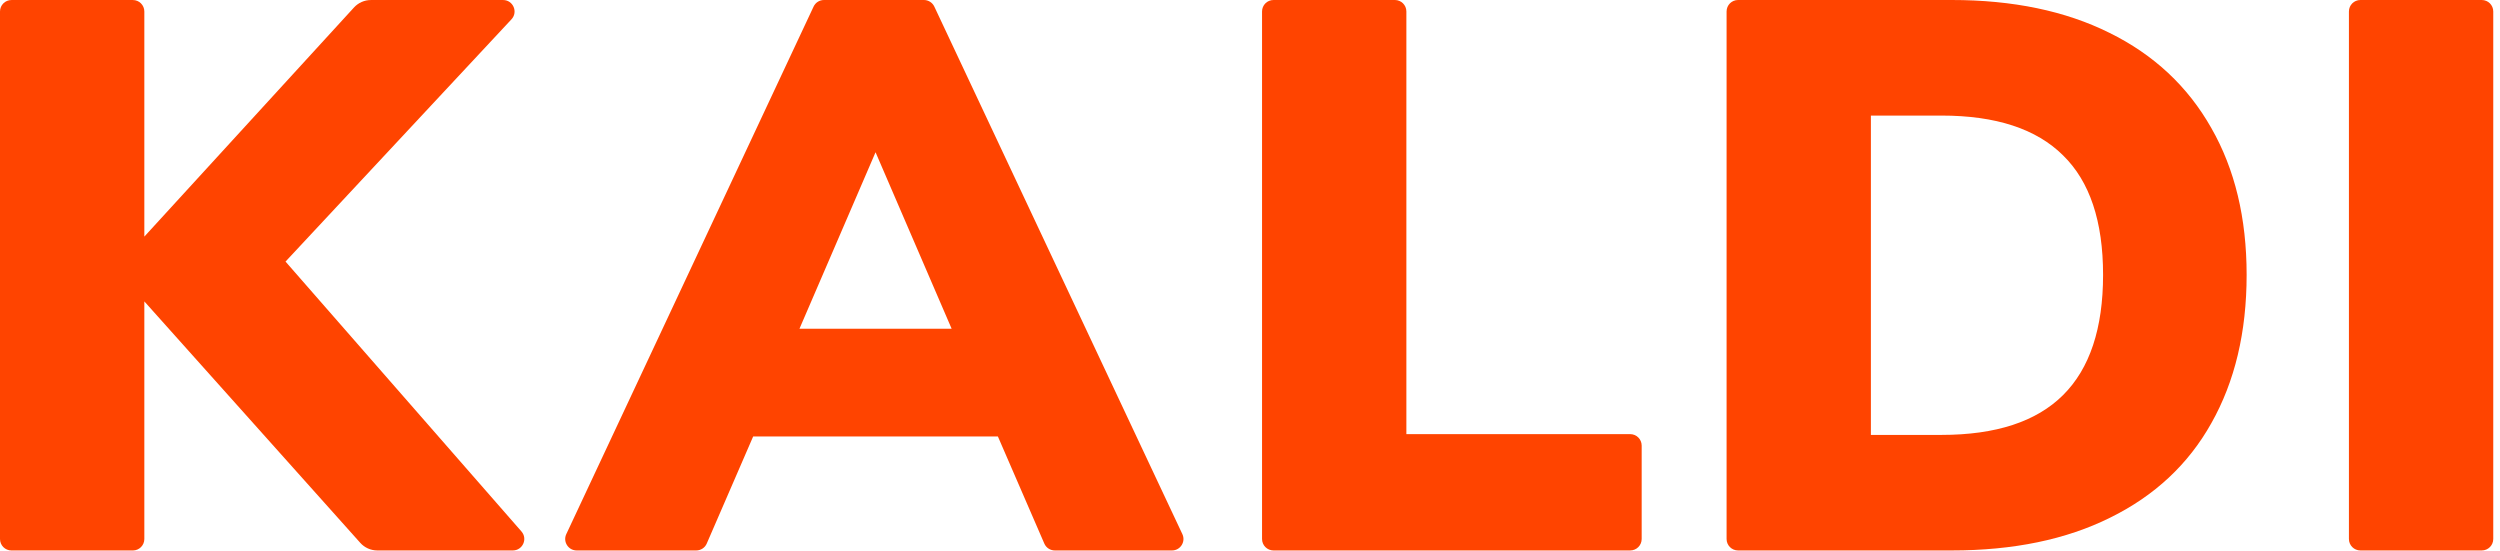
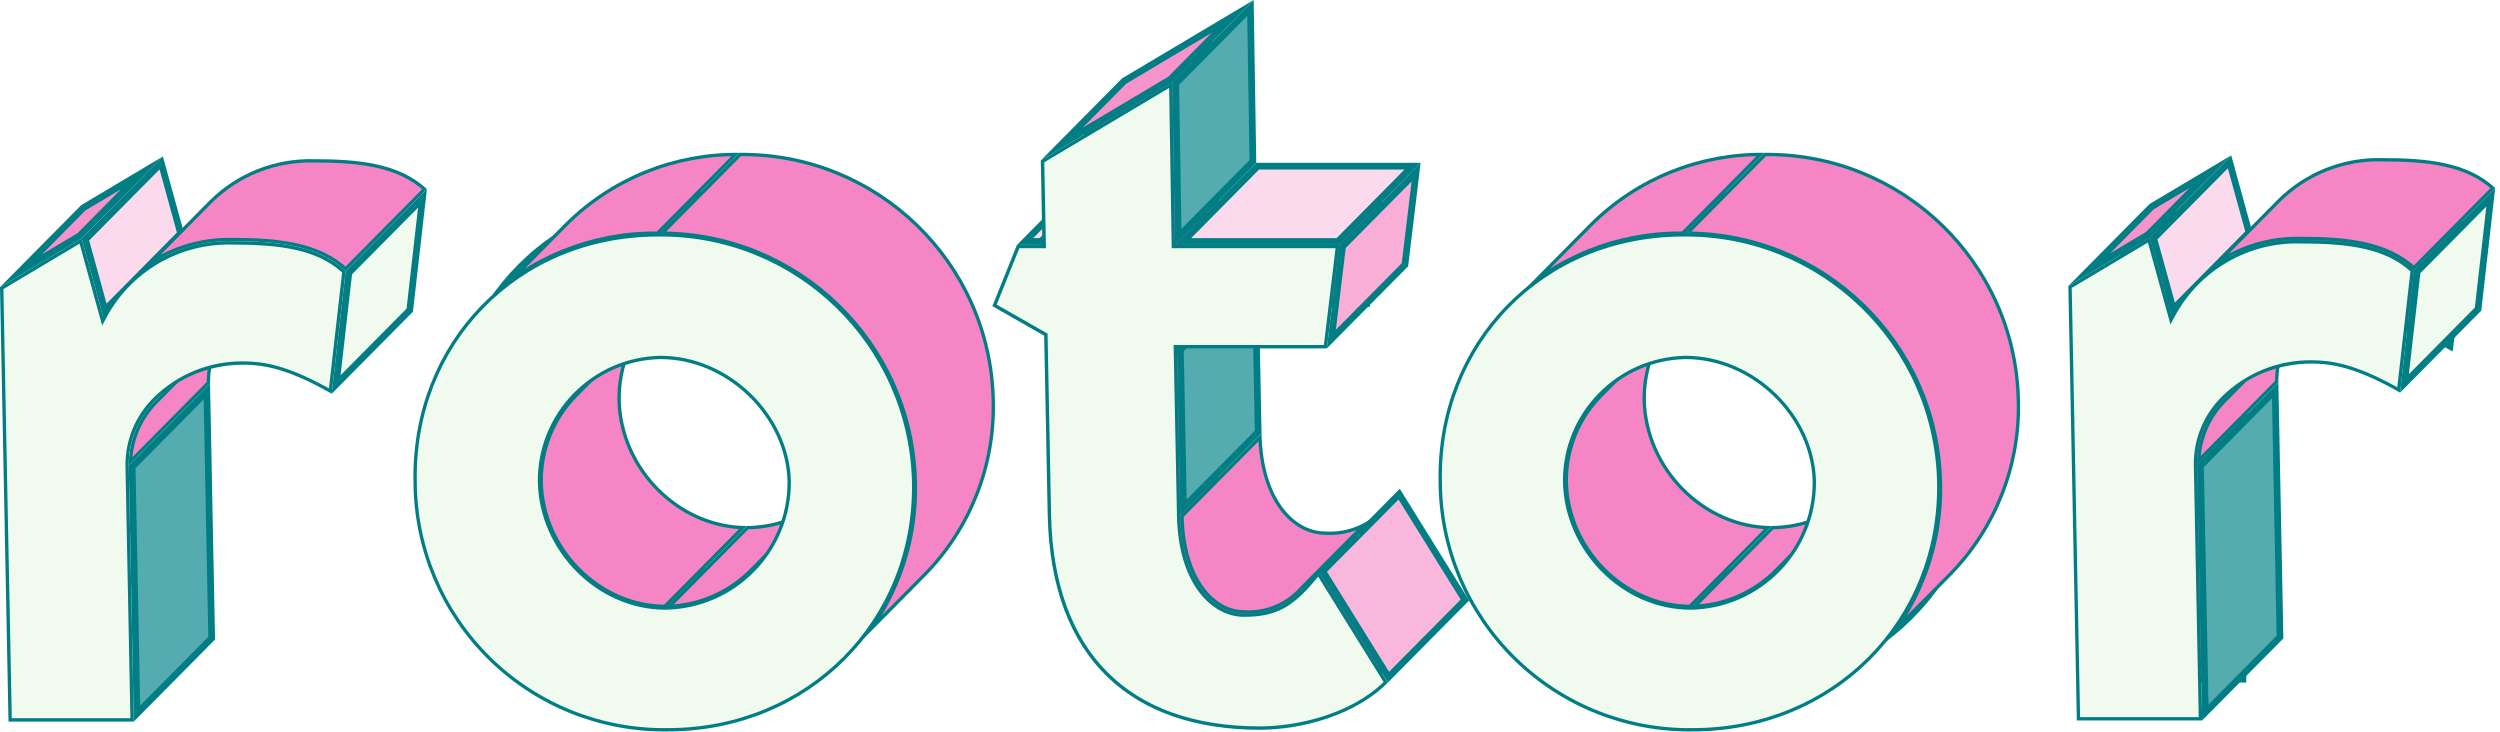
- <svg xmlns="http://www.w3.org/2000/svg" xmlns:xlink="http://www.w3.org/1999/xlink" viewBox="0 0 109 24">
-   <g transform="translate(-1470)">
-     <g style="mix-blend-mode:normal" transform="translate(1470)" fill="#f40">
-       <use xlink:href="#b" style="mix-blend-mode:normal" />
-       <use xlink:href="#c" style="mix-blend-mode:normal" />
-       <use xlink:href="#d" style="mix-blend-mode:normal" />
-       <use xlink:href="#e" style="mix-blend-mode:normal" />
-       <use xlink:href="#f" style="mix-blend-mode:normal" />
+ <svg xmlns="http://www.w3.org/2000/svg" viewBox="0 0 310.006 90.7">
+   <defs>
+     <style>.cls-1{fill:none;}.cls-2{fill:#f466b6;}.cls-3{fill:#007e84;}.cls-4{isolation:isolate;}.cls-5{fill:#54acb0;}.cls-6{clip-path:url(#clip-path);}.cls-7{fill:#f685c5;stroke-width:0.833px;}.cls-16,.cls-7{stroke:#007e84;stroke-miterlimit:10;}.cls-8{fill:#fcdaee;}.cls-9{fill:#f793cb;}.cls-10{clip-path:url(#clip-path-2);}.cls-11,.cls-16{fill:#f1faee;}.cls-12{clip-path:url(#clip-path-3);}.cls-13{clip-path:url(#clip-path-4);}.cls-14{clip-path:url(#clip-path-5);}.cls-15{clip-path:url(#clip-path-6);}.cls-16{stroke-width:0.416px;}.cls-17{clip-path:url(#clip-path-7);}.cls-18{fill:#fab7dd;}.cls-19{fill:#f9aed8;}.cls-20{clip-path:url(#clip-path-8);}.cls-21{clip-path:url(#clip-path-9);}.cls-22{clip-path:url(#clip-path-10);}.cls-23{clip-path:url(#clip-path-11);}.cls-24{clip-path:url(#clip-path-12);}.cls-25{clip-path:url(#clip-path-13);}</style>
+     <clipPath id="clip-path">
+       <path class="cls-1" d="M19.377,49.562,29.454,39.386a11.242,11.242,0,0,0-3.408,8.163L15.969,57.725A11.241,11.241,0,0,1,19.377,49.562Z" />
+     </clipPath>
+     <clipPath id="clip-path-2">
+       <path class="cls-1" d="M15.873,35.075,25.95,24.9A17.716,17.716,0,0,1,38.9,19.737c5.4,0,10.592.452,14.036,3.716L42.861,33.629c-3.443-3.264-8.632-3.716-14.036-3.716A17.716,17.716,0,0,0,15.873,35.075Z" />
+     </clipPath>
+     <clipPath id="clip-path-3">
+       <path class="cls-1" d="M103.429,60.6,93.352,70.772A15.324,15.324,0,0,1,82.522,75.4L92.6,65.225A15.324,15.324,0,0,0,103.429,60.6Z" />
+     </clipPath>
+     <clipPath id="clip-path-4">
+       <path class="cls-1" d="M71.361,48.815,81.438,38.639a15.191,15.191,0,0,0-4.46,10.938c.165,8.444,7.289,15.648,15.621,15.648L82.522,75.4c-8.332,0-15.456-7.2-15.621-15.648A15.2,15.2,0,0,1,71.361,48.815Z" />
+     </clipPath>
+     <clipPath id="clip-path-5">
+       <path class="cls-1" d="M59.987,37.864,70.064,27.688a30.053,30.053,0,0,1,21.63-8.739L81.617,29.125A30.048,30.048,0,0,0,59.987,37.864Z" />
+     </clipPath>
+     <clipPath id="clip-path-6">
+       <path class="cls-1" d="M114.818,71.392,104.741,81.568a29.856,29.856,0,0,0,8.551-21.815A31.347,31.347,0,0,0,81.617,29.125L91.694,18.949a31.347,31.347,0,0,1,31.675,30.628A29.856,29.856,0,0,1,114.818,71.392Z" />
+     </clipPath>
+     <clipPath id="clip-path-7">
+       <path class="cls-1" d="M171.519,62.984,161.442,73.16a8.857,8.857,0,0,1-7.186,2.917c-3.716,0-7.734-3.828-7.9-12.16l10.077-10.176c.163,8.332,4.181,12.16,7.9,12.16A8.857,8.857,0,0,0,171.519,62.984Z" />
+     </clipPath>
+     <clipPath id="clip-path-8">
+       <path class="cls-1" d="M230.545,60.6,220.468,70.772A15.32,15.32,0,0,1,209.639,75.4l10.077-10.176A15.32,15.32,0,0,0,230.545,60.6Z" />
+     </clipPath>
+     <clipPath id="clip-path-9">
+       <path class="cls-1" d="M198.478,48.815l10.077-10.176a15.2,15.2,0,0,0-4.461,10.938c.166,8.444,7.29,15.648,15.622,15.648L209.639,75.4c-8.332,0-15.456-7.2-15.621-15.648A15.191,15.191,0,0,1,198.478,48.815Z" />
+     </clipPath>
+     <clipPath id="clip-path-10">
+       <path class="cls-1" d="M187.1,37.864l10.077-10.176a30.051,30.051,0,0,1,21.63-8.739L208.734,29.125A30.047,30.047,0,0,0,187.1,37.864Z" />
+     </clipPath>
+     <clipPath id="clip-path-11">
+       <path class="cls-1" d="M241.934,71.392,231.858,81.568a29.856,29.856,0,0,0,8.551-21.815,31.347,31.347,0,0,0-31.675-30.628l10.077-10.176a31.347,31.347,0,0,1,31.675,30.628A29.853,29.853,0,0,1,241.934,71.392Z" />
+     </clipPath>
+     <clipPath id="clip-path-12">
+       <path class="cls-1" d="M275.853,49.425,285.93,39.249a11.236,11.236,0,0,0-3.407,8.164L272.446,57.588A11.236,11.236,0,0,1,275.853,49.425Z" />
+     </clipPath>
+     <clipPath id="clip-path-13">
+       <path class="cls-1" d="M272.35,34.937l10.077-10.176a17.714,17.714,0,0,1,12.951-5.16c5.4,0,10.593.448,14.033,3.716L299.335,33.493c-3.441-3.268-8.629-3.716-14.034-3.716A17.714,17.714,0,0,0,272.35,34.937Z" />
+     </clipPath>
+   </defs>
+   <g id="Layer_2" data-name="Layer 2">
+     <g id="Layer_1-2" data-name="Layer 1">
+       <path class="cls-2" d="M86.4,85.381c-17.459,0-30.624-13.165-30.624-30.625A30.071,30.071,0,0,1,86.4,24.245c17.365,0,30.966,13.4,30.966,30.511C117.367,71.929,103.766,85.381,86.4,85.381Zm0-46.618a16.151,16.151,0,0,0-15.88,15.993c0,8.793,7.273,16.221,15.88,16.221a16.646,16.646,0,0,0,16.221-16.221C102.622,46.236,95.042,38.763,86.4,38.763Z" />
+       <path class="cls-3" d="M86.4,24.661a30.642,30.642,0,0,1,21.674,8.744,29.718,29.718,0,0,1,8.876,21.351c0,16.94-13.419,30.209-30.55,30.209a30.154,30.154,0,1,1,0-60.3m0,46.733a16.98,16.98,0,0,0,16.638-16.638c0-8.741-7.775-16.41-16.638-16.41a16.06,16.06,0,0,0-11.48,4.925,16.551,16.551,0,0,0-4.816,11.485c0,9.019,7.463,16.638,16.3,16.638m0-47.565c-17.738,0-31.041,13.644-31.041,30.927C55.36,72.267,68.663,85.8,86.4,85.8c17.511,0,31.383-13.531,31.383-31.042,0-17.283-13.872-30.927-31.383-30.927Zm0,46.732c-8.414,0-15.463-7.277-15.463-15.805A15.8,15.8,0,0,1,86.4,39.179c8.414,0,15.805,7.277,15.805,15.577A16.147,16.147,0,0,1,86.4,70.561Z" />
+       <path class="cls-2" d="M160.533,85.381c-16.523,0-25.622-9.422-25.622-26.531V36.21l-6.305-3.638,2.981-7.076h3.324V14.743l15.836-9.32L150.678,25.5H171.2l-1.7,12.13H150.679V58.964c0,8.723,4.223,12.7,8.148,12.7,3.983,0,6.161-1.144,9.386-5.039l7.939,13.2C171.863,83.919,165.091,85.381,160.533,85.381Z" />
+       <path class="cls-3" d="M150.328,6.152l-.065,18.924,0,.836h20.458l-1.586,11.3H150.263V58.964c0,9.009,4.439,13.112,8.564,13.112,3.976,0,6.211-1.09,9.33-4.741l7.465,12.409c-4.21,3.843-10.694,5.221-15.09,5.221-7.849,0-14.014-2.129-18.322-6.33-4.567-4.453-6.883-11.11-6.883-19.786V35.969l-.417-.24L129.132,32.4l2.731-6.483h3.464V14.981l15-8.829m.838-1.459-16.672,9.812V25.079H131.31l-3.231,7.67,6.415,3.7v22.4c0,18.421,10.347,26.949,26.038,26.949,5.231,0,12.054-1.82,16.147-5.913L168.265,65.9c-3.3,4.094-5.345,5.345-9.438,5.345-3.752,0-7.732-3.866-7.732-12.28V38.042h18.761l1.819-12.963H151.1l.071-20.386Z" />
+       <path class="cls-2" d="M214.767,85.381c-17.459,0-30.625-13.165-30.625-30.625a30.073,30.073,0,0,1,30.625-30.511c17.365,0,30.966,13.4,30.966,30.511C245.733,71.929,232.132,85.381,214.767,85.381Zm0-46.618a16.151,16.151,0,0,0-15.88,15.993c0,8.793,7.273,16.221,15.88,16.221a16.646,16.646,0,0,0,16.221-16.221C230.988,46.236,223.408,38.763,214.767,38.763Z" />
+       <path class="cls-3" d="M214.767,24.661a30.642,30.642,0,0,1,21.674,8.744,29.718,29.718,0,0,1,8.876,21.351c0,16.94-13.419,30.209-30.55,30.209a30.154,30.154,0,1,1,0-60.3m0,46.733a16.98,16.98,0,0,0,16.638-16.638c0-8.741-7.775-16.41-16.638-16.41a16.06,16.06,0,0,0-11.48,4.925,16.551,16.551,0,0,0-4.816,11.485c0,9.019,7.463,16.638,16.3,16.638m0-47.565c-17.738,0-31.041,13.644-31.041,30.927,0,17.511,13.3,31.042,31.041,31.042,17.511,0,31.383-13.531,31.383-31.042,0-17.283-13.872-30.927-31.383-30.927Zm0,46.732c-8.414,0-15.463-7.277-15.463-15.805a15.8,15.8,0,0,1,15.463-15.577c8.414,0,15.805,7.277,15.805,15.577a16.147,16.147,0,0,1-15.805,15.805Z" />
+       <path class="cls-2" d="M263.27,84.219V30.474l9.664-5.69,2.624,10.255.508-.914a17.771,17.771,0,0,1,16.01-9.223c5.935,0,10.538.6,13.658,3.492L303.8,42.92c-5.281-2.968-8.264-3.387-10.7-3.387-8.115,0-14.971,5.971-14.971,13.038V84.219Z" />
+       <path class="cls-3" d="M292.076,25.318c5.735,0,10.2.56,13.216,3.237l-1.827,13.7c-4.061-2.223-7.128-3.143-10.366-3.143a16.74,16.74,0,0,0-10.716,3.866,12.545,12.545,0,0,0-4.671,9.588V83.8H263.686V30.712l8.982-5.288,2.228,8.7.518,2.027,1.016-1.829a17.364,17.364,0,0,1,15.646-9.009M273.2,24.144l-10.346,6.092v54.4h15.691V52.571c0-7.05,6.822-12.621,14.554-12.621,2.842,0,5.912.682,11.029,3.638l2.047-15.35c-3.412-3.3-8.642-3.752-14.1-3.752A18.132,18.132,0,0,0,275.7,33.923l-2.5-9.779Z" />
+       <g class="cls-4">
+         <polygon class="cls-5" points="16.389 57.893 25.649 48.541 26.247 79.133 16.987 88.484 16.389 57.893" />
+         <path class="cls-3" d="M25.252,49.534l.576,29.431-8.444,8.527-.576-29.431,8.444-8.527m.794-1.985L15.969,57.725l.621,31.752L26.667,79.3l-.621-31.752Z" />
+         <g class="cls-4">
+           <g class="cls-6">
+             <g class="cls-4">
+               <path class="cls-7" d="M19.377,49.562,29.454,39.386a11.242,11.242,0,0,0-3.408,8.163L15.969,57.725a11.241,11.241,0,0,1,3.408-8.163" />
+             </g>
+           </g>
+         </g>
+         <polygon class="cls-8" points="10.592 29.695 19.993 20.202 22.404 28.96 13.003 38.453 10.592 29.695" />
+         <path class="cls-3" d="M19.783,21.006l2.155,7.832-8.725,8.811-2.156-7.832,8.726-8.811M20.2,19.4,10.126,29.574l2.666,9.684L22.869,29.082,20.2,19.4Z" />
+         <polygon class="cls-9" points="10.335 25.763 17.603 21.432 9.868 29.243 2.6 33.574 10.335 25.763" />
+         <path class="cls-3" d="M15,23.466,9.609,28.913,5.2,31.54l5.394-5.447L15,23.466M20.2,19.4,10.077,25.432,0,35.608l10.126-6.034L20.2,19.4Z" />
+         <g class="cls-4">
+           <g class="cls-10">
+             <g class="cls-4">
+               <path class="cls-7" d="M15.873,35.075,25.95,24.9A17.716,17.716,0,0,1,38.9,19.737c5.4,0,10.592.452,14.036,3.716L42.861,33.629c-3.443-3.264-8.632-3.716-14.036-3.716a17.716,17.716,0,0,0-12.952,5.162" />
+             </g>
+           </g>
+         </g>
+         <path class="cls-11" d="M1.258,89.269.21,35.725,10,29.892l2.732,9.922.246-.458a17.39,17.39,0,0,1,15.849-9.235c5.975,0,10.616.613,13.817,3.588L40.959,48.493c-5.412-3.05-8.4-3.476-10.822-3.476a15.365,15.365,0,0,0-10.954,4.446,11.475,11.475,0,0,0-3.422,8.266l.617,31.54Z" />
+         <path class="cls-3" d="M9.87,30.211l2.521,9.157.276,1,.492-.917A17.189,17.189,0,0,1,28.825,30.33c5.878,0,10.449.593,13.6,3.461L40.788,48.158c-5.282-2.934-8.243-3.349-10.651-3.349a15.575,15.575,0,0,0-11.1,4.508,11.682,11.682,0,0,0-3.481,8.416l.613,31.327H1.462L.421,35.842,9.87,30.211m.256-.637L0,35.608,1.054,89.477H16.59l-.621-31.752c-.136-6.98,6.512-12.5,14.168-12.5,2.815,0,5.869.676,10.994,3.6l1.73-15.2c-3.443-3.264-8.632-3.716-14.036-3.716a17.547,17.547,0,0,0-16.033,9.345l-2.666-9.684Z" />
+         <polygon class="cls-11" points="43.258 33.82 52.388 24.6 50.81 38.463 41.68 47.683 43.258 33.82" />
+         <path class="cls-3" d="M51.839,25.746,50.413,38.272l-8.184,8.264L43.655,34.01l8.184-8.264m1.1-2.293L42.861,33.629l-1.73,15.2L51.207,38.653l1.731-15.2Z" />
+       </g>
+       <g class="cls-4">
+         <g class="cls-4">
+           <g class="cls-12">
+             <g class="cls-4">
+               <path class="cls-7" d="M82.522,75.4,92.6,65.225a15.324,15.324,0,0,0,10.83-4.629L93.352,70.772A15.324,15.324,0,0,1,82.522,75.4" />
+             </g>
+           </g>
+         </g>
+         <g class="cls-4">
+           <g class="cls-13">
+             <g class="cls-4">
+               <path class="cls-7" d="M71.361,48.815,81.438,38.639a15.191,15.191,0,0,0-4.46,10.938c.165,8.444,7.289,15.648,15.621,15.648L82.522,75.4c-8.332,0-15.456-7.2-15.621-15.648a15.2,15.2,0,0,1,4.46-10.938" />
+             </g>
+           </g>
+         </g>
+         <g class="cls-4">
+           <g class="cls-14">
+             <g class="cls-4">
+               <path class="cls-7" d="M59.987,37.864,70.064,27.688a30.053,30.053,0,0,1,21.63-8.739L81.617,29.125a30.048,30.048,0,0,0-21.63,8.739" />
+             </g>
+           </g>
+         </g>
+         <g class="cls-4">
+           <g class="cls-15">
+             <g class="cls-4">
+               <path class="cls-7" d="M81.617,29.125,91.694,18.949a31.347,31.347,0,0,1,31.675,30.628,29.856,29.856,0,0,1-8.551,21.815L104.741,81.568a29.856,29.856,0,0,0,8.551-21.815A31.347,31.347,0,0,0,81.617,29.125" />
+             </g>
+           </g>
+         </g>
+         <path class="cls-16" d="M81.617,29.125a31.347,31.347,0,0,1,31.675,30.628c.339,17.339-13.135,30.739-30.475,30.739a30.864,30.864,0,0,1-31.34-30.739C51.142,42.637,64.05,29.125,81.617,29.125ZM82.522,75.4A15.61,15.61,0,0,0,97.865,59.753c-.161-8.22-7.619-15.428-15.951-15.428A15.285,15.285,0,0,0,66.9,59.753C67.066,68.2,74.19,75.4,82.522,75.4" />
+       </g>
+       <g class="cls-4">
+         <g class="cls-4">
+           <g class="cls-17">
+             <g class="cls-4">
+               <path class="cls-7" d="M146.359,63.917l10.077-10.176c.163,8.332,4.181,12.16,7.9,12.16a8.857,8.857,0,0,0,7.186-2.917L161.442,73.16a8.857,8.857,0,0,1-7.186,2.917c-3.716,0-7.734-3.828-7.9-12.16" />
+             </g>
+           </g>
+         </g>
+         <polygon class="cls-18" points="164.024 70.845 173.498 61.277 181.65 74.401 172.175 83.969 164.024 70.845" />
+         <path class="cls-3" d="M173.423,61.945l7.7,12.4L172.25,83.3l-7.7-12.4,8.872-8.959m.151-1.336L163.5,70.785l8.6,13.851,10.077-10.175-8.6-13.852Z" />
+         <polygon class="cls-8" points="127.109 29.949 136.361 20.605 138.345 20.605 129.092 29.949 127.109 29.949" />
+         <path class="cls-3" d="M137.347,21.021l-8.428,8.511h-.812l8.428-8.511h.812m2-.832h-3.155L126.111,30.365h3.155l10.077-10.176Z" />
+         <polygon class="cls-5" points="146.373 43.369 155.634 34.017 156.016 53.573 146.756 62.925 146.373 43.369" />
+         <path class="cls-3" d="M155.237,35.01l.36,18.4-8.444,8.527-.36-18.4,8.444-8.526m.794-1.985L145.954,43.2l.405,20.716,10.077-10.176-.405-20.716Z" />
+         <polygon class="cls-9" points="139.397 10.048 152.861 2.031 145.122 9.845 131.658 17.862 139.397 10.048" />
+         <path class="cls-3" d="M150.264,4.061l-5.4,5.454-10.609,6.317,5.4-5.454,10.609-6.317M155.458,0l-16.32,9.717L129.061,19.893l16.32-9.717L155.458,0Z" />
+         <polygon class="cls-5" points="145.8 10.344 155.057 0.996 155.361 20.02 146.103 29.369 145.8 10.344" />
+         <path class="cls-3" d="M154.657,1.992l.285,17.86L146.5,28.373l-.285-17.86,8.438-8.521m.8-1.992L145.381,10.176l.322,20.189L155.78,20.189,155.458,0Z" />
+         <polygon class="cls-19" points="166.479 30.556 175.601 21.345 174.214 32.833 165.092 42.045 166.479 30.556" />
+         <path class="cls-3" d="M175.042,22.5l-1.224,10.141-8.167,8.247,1.224-10.141,8.167-8.247m1.118-2.312L166.083,30.365,164.533,43.2,174.61,33.025l1.55-12.836Z" />
+         <polygon class="cls-8" points="146.701 29.949 155.953 20.605 175.162 20.605 165.909 29.949 146.701 29.949" />
+         <path class="cls-3" d="M174.163,21.021l-8.428,8.511H147.7l8.428-8.511h18.036m2-.832H155.78L145.7,30.365h20.38L176.16,20.189Z" />
+         <path class="cls-11" d="M156.226,90.284c-16.5,0-25.764-9.405-26.1-26.483l-.436-22.3-6.369-3.634,2.929-7.3h3.226l-.206-10.563,15.906-9.471.32,20.034h20.35l-1.5,12.42H145.742l.409,20.928c.166,8.495,4.318,12.364,8.1,12.364,3.947,0,6.052-1.159,9.22-5.138l8.36,13.46C167.634,88.794,160.818,90.284,156.226,90.284Z" />
+         <path class="cls-3" d="M144.976,10.9l.311,19.47.006.41h20.32l-1.449,12H145.529l.009.425.405,20.716c.169,8.635,4.428,12.568,8.313,12.568,3.947,0,6.083-1.132,9.2-4.987l8.117,13.069c-4.167,4.054-10.837,5.5-15.346,5.5-16.364,0-25.558-9.333-25.89-26.279l-.433-22.18,0-.237-.2-.117-6.11-3.484,2.809-7h3.3l-.009-.424-.2-10.23L144.976,10.9m.405-.725-16.32,9.717.2,10.472h-3.155l-3.049,7.6,6.424,3.665.434,22.18c.357,18.24,10.767,26.687,26.306,26.687,5.18,0,11.9-1.8,15.874-5.856l-8.6-13.851c-3.185,4.055-5.189,5.292-9.241,5.292-3.716,0-7.734-3.828-7.9-12.16L145.954,43.2h18.579l1.55-12.836H145.7l-.322-20.189Z" />
+       </g>
+       <g class="cls-4">
+         <g class="cls-4">
+           <g class="cls-20">
+             <g class="cls-4">
+               <path class="cls-7" d="M209.639,75.4l10.077-10.176A15.32,15.32,0,0,0,230.545,60.6L220.468,70.772A15.32,15.32,0,0,1,209.639,75.4" />
+             </g>
+           </g>
+         </g>
+         <g class="cls-4">
+           <g class="cls-21">
+             <g class="cls-4">
+               <path class="cls-7" d="M198.478,48.815l10.077-10.176a15.2,15.2,0,0,0-4.461,10.938c.166,8.444,7.29,15.648,15.622,15.648L209.639,75.4c-8.332,0-15.456-7.2-15.621-15.648a15.191,15.191,0,0,1,4.46-10.938" />
+             </g>
+           </g>
+         </g>
+         <g class="cls-4">
+           <g class="cls-22">
+             <g class="cls-4">
+               <path class="cls-7" d="M187.1,37.864l10.077-10.176a30.051,30.051,0,0,1,21.63-8.739L208.734,29.125a30.047,30.047,0,0,0-21.63,8.739" />
+             </g>
+           </g>
+         </g>
+         <g class="cls-4">
+           <g class="cls-23">
+             <g class="cls-4">
+               <path class="cls-7" d="M208.734,29.125l10.077-10.176a31.347,31.347,0,0,1,31.675,30.628,29.853,29.853,0,0,1-8.552,21.815L231.858,81.568a29.856,29.856,0,0,0,8.551-21.815,31.347,31.347,0,0,0-31.675-30.628" />
+             </g>
+           </g>
+         </g>
+         <path class="cls-16" d="M208.734,29.125a31.347,31.347,0,0,1,31.675,30.628c.339,17.339-13.135,30.739-30.475,30.739a30.864,30.864,0,0,1-31.341-30.739C178.259,42.637,191.167,29.125,208.734,29.125Zm.905,46.276a15.609,15.609,0,0,0,15.342-15.648c-.16-8.22-7.618-15.428-15.95-15.428a15.285,15.285,0,0,0-15.013,15.428c.165,8.444,7.289,15.648,15.621,15.648" />
+       </g>
+       <g class="cls-4">
+         <polygon class="cls-5" points="272.865 57.756 282.126 48.405 282.724 78.997 273.464 88.348 272.865 57.756" />
+         <path class="cls-3" d="M281.729,49.4l.575,29.432-8.443,8.527-.576-29.432,8.444-8.527m.794-1.984L272.446,57.588l.621,31.752,10.077-10.175-.621-31.752Z" />
+         <g class="cls-4">
+           <g class="cls-24">
+             <g class="cls-4">
+               <path class="cls-7" d="M275.853,49.425,285.93,39.249a11.236,11.236,0,0,0-3.407,8.164L272.446,57.588a11.236,11.236,0,0,1,3.407-8.163" />
+             </g>
+           </g>
+         </g>
+         <polygon class="cls-8" points="267.068 29.559 276.47 20.066 278.88 28.823 269.479 38.317 267.068 29.559" />
+         <path class="cls-3" d="M276.259,20.87l2.156,7.832-8.725,8.811-2.156-7.832,8.725-8.811m.421-1.608L266.6,29.437l2.666,9.684,10.077-10.176-2.666-9.683Z" />
+         <polygon class="cls-9" points="266.809 25.624 274.083 21.292 266.345 29.107 259.07 33.438 266.809 25.624" />
+         <path class="cls-3" d="M271.486,23.323l-5.4,5.453-4.419,2.631,5.4-5.453,4.419-2.631m5.194-4.061-10.13,6.031L256.474,35.469,266.6,29.437,276.68,19.262Z" />
+         <path class="cls-11" d="M257.732,89.132l-1.048-53.546,9.791-5.83,2.731,9.922.246-.458A17.388,17.388,0,0,1,285.3,29.985c5.978,0,10.62.612,13.815,3.588l-1.68,14.783c-5.412-3.05-8.4-3.475-10.823-3.475a15.368,15.368,0,0,0-10.954,4.444,11.476,11.476,0,0,0-3.421,8.267l.617,31.54Z" />
+         <path class="cls-3" d="M266.347,30.075l2.52,9.157.277,1,.492-.917A17.184,17.184,0,0,1,285.3,30.193c5.881,0,10.453.593,13.6,3.461l-1.633,14.368c-5.281-2.935-8.242-3.349-10.651-3.349a15.574,15.574,0,0,0-11.1,4.507,11.682,11.682,0,0,0-3.48,8.417l.612,31.327H257.936L256.9,35.7l9.452-5.628m.256-.638-10.129,6.032,1.053,53.871h15.54l-.621-31.752c-.137-6.983,6.511-12.5,14.167-12.5,2.816,0,5.869.676,10.994,3.6l1.728-15.2c-3.441-3.268-8.629-3.716-14.034-3.716a17.539,17.539,0,0,0-16.032,9.344L266.6,29.437Z" />
+         <g class="cls-4">
+           <g class="cls-25">
+             <g class="cls-4">
+               <path class="cls-7" d="M272.35,34.937l10.077-10.176a17.714,17.714,0,0,1,12.951-5.16c5.4,0,10.593.448,14.033,3.716L299.335,33.493c-3.441-3.268-8.629-3.716-14.034-3.716a17.714,17.714,0,0,0-12.951,5.16" />
+             </g>
+           </g>
+         </g>
+         <polygon class="cls-11" points="299.732 33.683 308.862 24.463 307.287 38.326 298.156 47.546 299.732 33.683" />
+         <path class="cls-3" d="M308.313,25.609l-1.424,12.527L298.706,46.4l1.423-12.526,8.184-8.265m1.1-2.292L299.335,33.493l-1.728,15.2,10.077-10.176,1.727-15.2Z" />
+       </g>
    </g>
  </g>
-   <defs>
-     <path id="b" d="M22.735 23.171c.283.323.053.829-.376.829h-5.907c-.285 0-.556-.121-.745-.333l-9.414-10.526v10.36c0 .276-.224.5-.5.5h-5.293c-.276 0-.5-.224-.5-.5v-23c0-.276.224-.5.5-.5h5.293c.276 0 .5.224.5.5v9.815l9.141-9.99c.19-.207.457-.325.738-.325h5.762c.437 0 .664.521.366.841l-9.851 10.563 10.287 11.767z" />
-     <path id="c" d="M45.991 24c-.199 0-.38-.118-.459-.301l-2.024-4.669h-10.67l-2.024 4.669c-.079.183-.259.301-.459.301h-5.212c-.366 0-.608-.381-.453-.712l10.782-23c.082-.176.259-.288.453-.288h4.358c.194 0 .37.112.453.287l10.815 23c.156.332-.086.713-.452.713h-5.108zm-11.135-9.668h6.635l-3.317-7.694-3.317 7.694z" />
-     <path id="d" d="M55.525 24c-.276 0-.5-.224-.5-.5v-23c0-.276.224-.5.5-.5h5.293c.276 0 .5.224.5.5v18.428h9.759c.276 0 .5.224.5.5v4.072c0 .276-.224.5-.5.5h-15.552z" />
-     <path id="e" d="M75.279.5c0-.276.224-.5.5-.5h9.315c2.667 0 4.959.477 6.874 1.43 1.938.953 3.42 2.338 4.446 4.153 1.026 1.793 1.539 3.926 1.539 6.4 0 2.496-.513 4.652-1.539 6.468-1.003 1.793-2.474 3.166-4.412 4.119-1.915.953-4.218 1.43-6.908 1.43h-9.315c-.276 0-.5-.224-.5-.5v-23zm9.37 18.462c2.371 0 4.138-.579 5.301-1.736 1.163-1.157 1.744-2.905 1.744-5.242 0-2.338-.581-4.074-1.744-5.209-1.163-1.157-2.93-1.736-5.301-1.736h-3.078v13.923h3.078z" />
-     <path id="f" d="M102.913 24c-.276 0-.5-.224-.5-.5v-23c0-.276.224-.5.5-.5h5.293c.276 0 .5.224.5.5v23c0 .276-.224.5-.5.5h-5.293z" />
-   </defs>
</svg>
